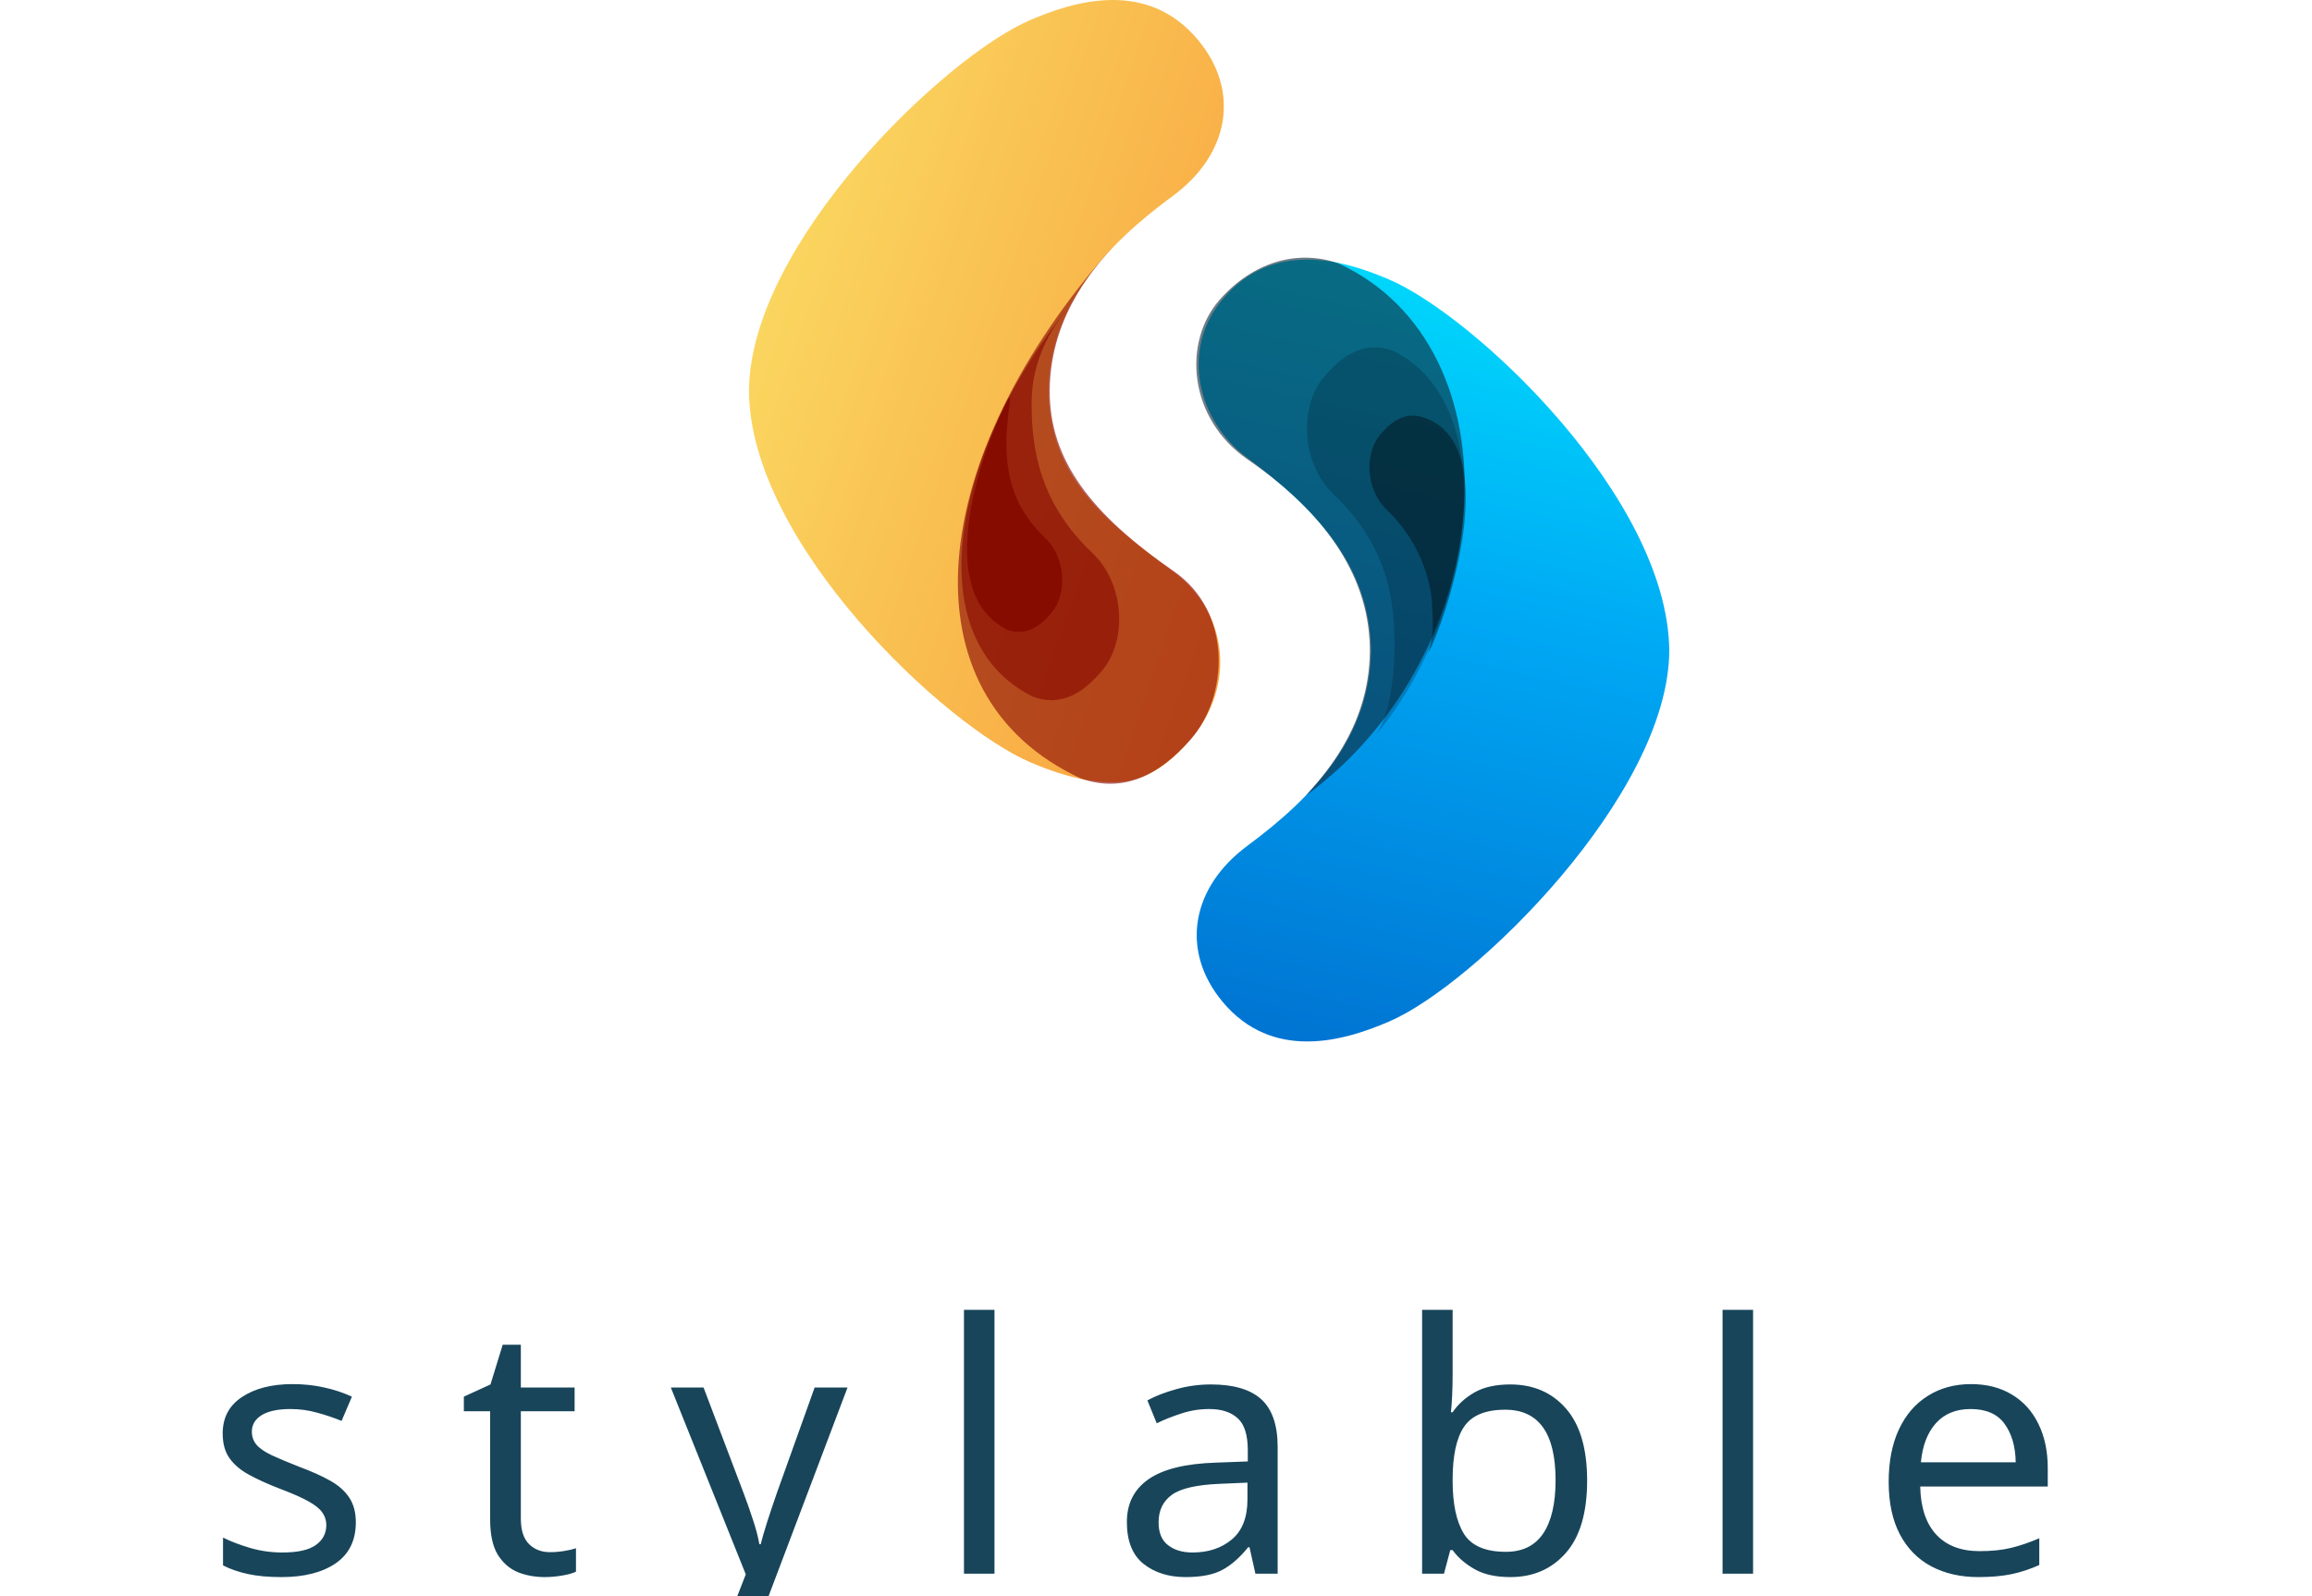
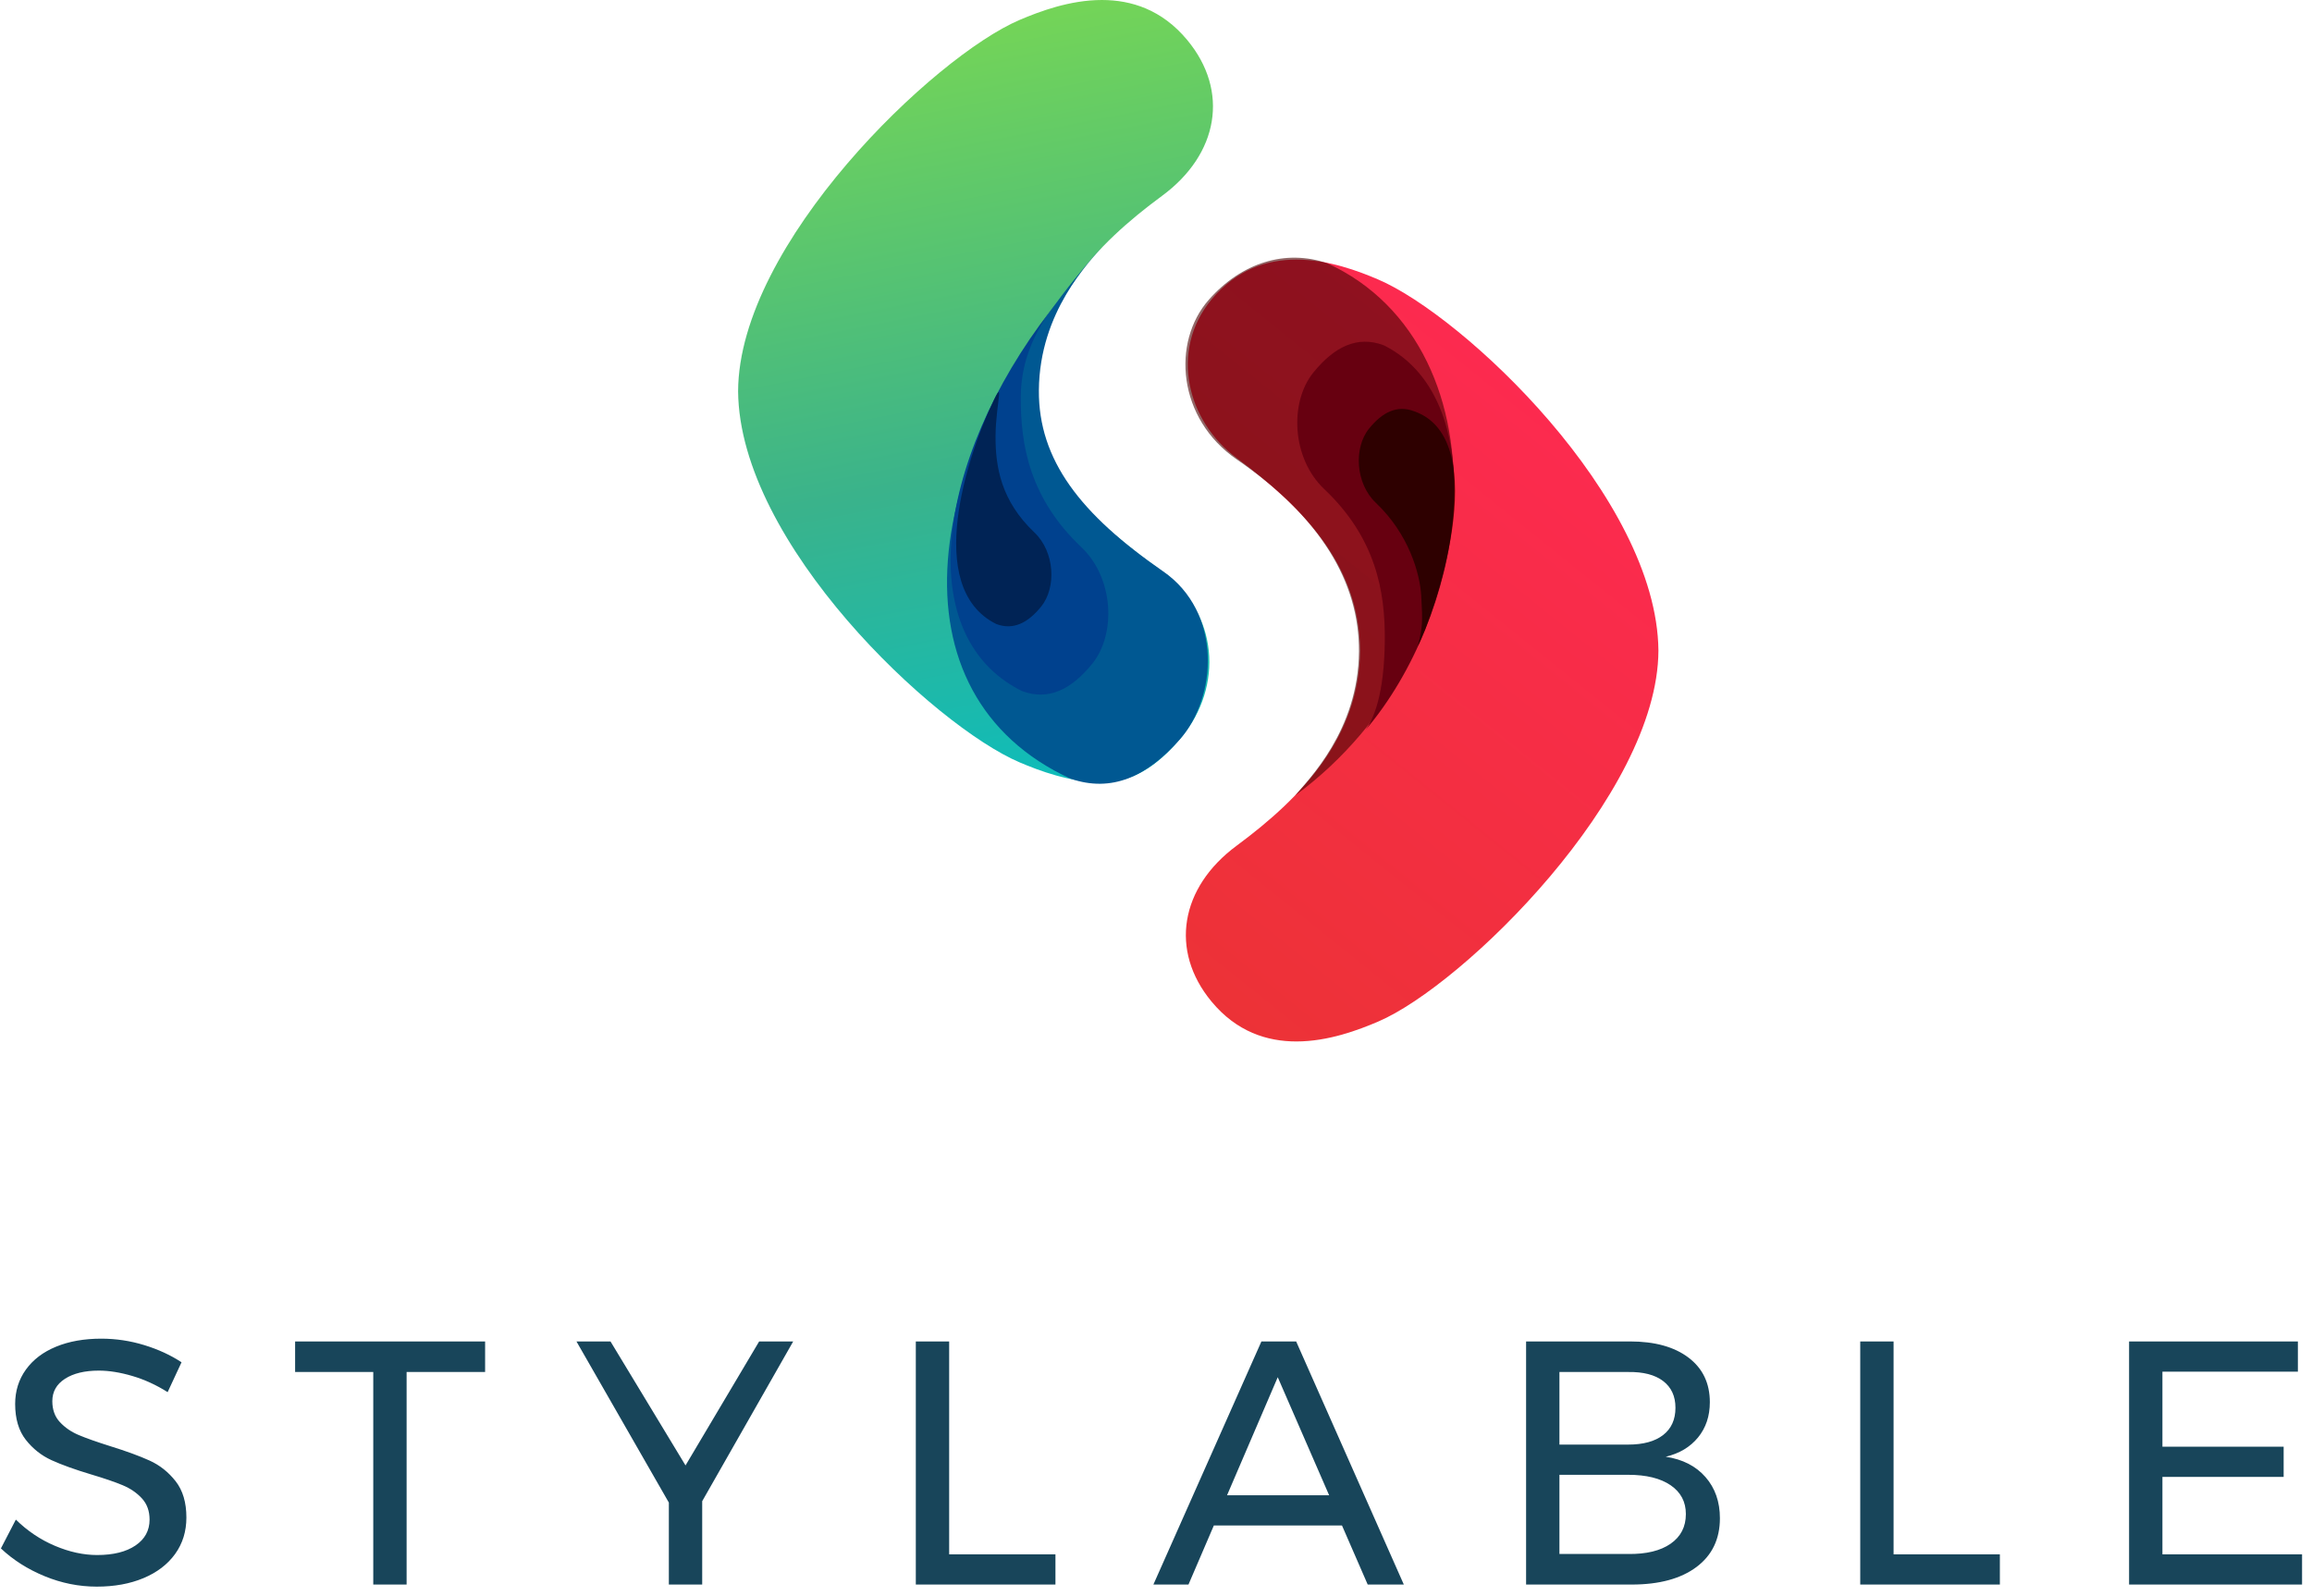
<svg xmlns="http://www.w3.org/2000/svg" width="213px" height="147px" viewBox="0 0 213 147" version="1.1">
  <defs>
-     <linearGradient x1="13.804%" y1="6.877%" x2="200.223%" y2="112.747%" id="linearGradient-1">
-       <stop stop-color="#FAD961" offset="0%" />
-       <stop stop-color="#F76E1E" offset="100%" />
-       <stop stop-color="#F76B1C" offset="100%" />
+     <linearGradient x1="66.548%" y1="-4.692%" x2="80.272%" y2="111.186%" id="linearGradient-1">
+       <stop stop-color="#7AD852" offset="0%" />
+       <stop stop-color="#3AB38B" offset="53.584%" />
+       <stop stop-color="#00BFC9" offset="100%" />
    </linearGradient>
-     <linearGradient x1="6.862%" y1="126.318%" x2="27.285%" y2="-18.451%" id="linearGradient-2">
-       <stop stop-color="#005CC2" offset="0%" />
-       <stop stop-color="#00A8F4" offset="59.908%" />
-       <stop stop-color="#00EBFF" offset="100%" />
+     <linearGradient x1="78.094%" y1="0.738%" x2="20.394%" y2="118.622%" id="linearGradient-2">
+       <stop stop-color="#FF2953" offset="0%" />
+       <stop stop-color="#EA3333" offset="100%" />
    </linearGradient>
  </defs>
  <g id="Page-1" stroke="none" stroke-width="1" fill="none" fill-rule="evenodd">
-     <g id="Sizes" transform="translate(-156, -265)">
-       <g id="96-logo-vertical-singleLine" transform="translate(156, 265)">
-         <g id="logo-st-copy-2" transform="translate(69, 0)">
-           <g id="Group-67" stroke-width="1">
+     <g id="Logo-2" transform="translate(-207, -13430)">
+       <g id="Group-4" transform="translate(80, 13191)">
+         <g id="96-logo-vertical-singleLine" transform="translate(126, 239)">
+           <g id="logo-st-copy-2" transform="translate(69, 0)">
            <g id="Group">
-               <path d="M25.946,1.832 C18.067,5.184 0.061,22.441 0,36.04 C0.106,50.098 18.067,66.896 25.946,70.249 C27.752,71.017 30.556,72.08 33.516,72.08 C36.216,72.08 38.502,70.748 40.828,67.95 C44.738,63.246 44.268,56.483 39.057,52.645 C32.821,48.055 27.718,43.935 27.612,36.04 C27.718,28.146 32.821,22.636 39.057,18.045 C44.268,14.207 45.283,8.386 41.373,3.682 C39.047,0.884 36.216,0 33.516,0 C30.555,0 27.752,1.063 25.946,1.832 Z" id="Fill-1" fill="url(#linearGradient-1)" />
-               <path d="M40.697,68.129 C44.155,64.196 44.584,56.393 39.157,52.645 C31.549,47.392 27.665,42.383 27.71,35.965 C27.762,28.687 32.394,24.13 33.548,22.71 C16.272,42.105 13.88,64.019 30.605,71.74 C34.431,73.07 37.709,71.528 40.697,68.129 Z" id="Fill-9" fill="#850100" opacity="0.6" />
-               <path d="M32.619,61.682 C34.839,58.954 34.627,53.782 31.63,50.943 C26.864,46.428 26.013,41.516 26.042,37.065 C26.075,32.017 29.049,28.856 29.79,27.871 C18.7,41.324 15.404,58.832 26.14,64.186 C28.597,65.109 30.701,64.039 32.619,61.682 Z" id="Fill-9" fill="#850600" opacity="0.6" />
-               <path d="M27.915,56.414 C29.331,54.673 29.196,51.372 27.284,49.561 C24.242,46.68 23.699,43.546 23.718,40.705 C23.739,37.483 24.76,34.703 23.082,38.424 C21.403,42.145 16.929,54.595 23.78,58.012 C25.348,58.601 26.691,57.918 27.915,56.414 Z" id="Fill-9" fill="#850B00" opacity="0.965" />
+               <g id="Group-3-Copy">
+                 <path d="M25.946,1.832 C18.067,5.184 0.061,22.441 0,36.04 C0.106,50.098 18.067,66.896 25.946,70.249 C27.752,71.017 30.556,72.08 33.516,72.08 C36.216,72.08 38.502,70.748 40.828,67.95 C44.738,63.246 44.268,56.483 39.057,52.645 C32.821,48.055 27.718,43.935 27.612,36.04 C27.718,28.146 32.821,22.636 39.057,18.045 C44.268,14.207 45.283,8.386 41.373,3.682 C39.047,0.884 36.216,0 33.516,0 C30.555,0 27.752,1.063 25.946,1.832 Z" id="Fill-1" fill="url(#linearGradient-1)" />
+                 <path d="M40.697,68.129 C44.155,64.196 44.584,56.393 39.157,52.645 C31.549,47.392 27.665,42.383 27.71,35.965 C27.762,28.687 32.394,24.13 33.548,22.71 C16.272,42.105 13.88,64.019 30.605,71.74 C34.431,73.07 37.709,71.528 40.697,68.129 Z" id="Fill-9" fill="#005892" />
+                 <path d="M32.619,61.166 C34.839,58.438 34.627,53.266 31.63,50.426 C26.864,45.912 26.013,41 26.042,36.549 C26.075,31.501 29.049,28.34 29.79,27.355 C18.7,40.807 15.404,58.316 26.14,63.67 C28.597,64.593 30.701,63.523 32.619,61.166 Z" id="Fill-9" fill="#00418E" />
+                 <path d="M27.915,55.898 C29.331,54.157 29.196,50.856 27.284,49.045 C24.242,46.164 23.699,43.029 23.718,40.189 C23.739,36.967 24.76,34.187 23.082,37.908 C21.403,41.629 16.929,54.079 23.78,57.496 C25.348,58.085 26.691,57.402 27.915,55.898 Z" id="Fill-9" fill="#002355" />
+               </g>
+               <g id="Group-4-Copy" transform="translate(41.21212, 23.74194)">
+                 <g id="Group-5">
+                   <path d="M10.22,72.218 C7.534,72.218 4.716,71.334 2.401,68.538 C-1.49,63.837 -0.473,58.019 4.712,54.184 C10.918,49.596 15.991,44.088 16.097,36.198 C15.991,28.308 10.912,23.068 4.712,18.456 C0.135,15.052 -1.49,8.559 2.401,3.858 C4.716,1.062 7.533,0.178 10.22,0.178 C13.167,0.178 15.957,1.241 17.755,2.009 C25.596,5.359 43.437,22.106 43.575,36.198 C43.531,49.481 25.596,67.037 17.755,70.387 C15.957,71.155 13.167,72.218 10.22,72.218 Z" id="Fill-1-Copy-6" fill="url(#linearGradient-2)" />
+                   <path d="M22.557,45.691 C26.033,41.758 25.444,34.699 19.988,30.951 C12.341,25.697 8.696,19.674 8.741,13.255 C8.793,5.977 13.449,1.42 14.609,-7.10542736e-15 C-3.436,13.255 -5.16,41.31 11.65,49.03 C15.497,50.36 19.554,49.089 22.557,45.691 Z" id="Fill-9" fill="#470000" opacity="0.6" style="mix-blend-mode: multiply;" transform="translate(12.36364, 24.77419) rotate(-180) translate(-12.36364, -24.77419) " />
+                   <path d="M23.285,40.696 C25.505,37.968 25.294,32.796 22.296,29.956 C17.53,25.442 16.679,20.53 16.709,16.079 C16.742,11.031 17.752,8.727 18.493,7.742 C9.467,18.35 6.516,38.077 16.806,43.2 C19.263,44.123 21.367,43.053 23.285,40.696 Z" id="Fill-9-Copy" fill="#670010" transform="translate(17.53804, 25.6359) rotate(-180) translate(-17.53804, -25.6359) " />
+                   <path d="M23.889,33.973 C25.306,32.232 25.171,28.932 23.258,27.12 C20.217,24.239 19.199,20.582 19.084,18.555 C18.944,16.054 18.96,15.699 19.399,13.935 C18.061,16.345 12.201,32.971 19.755,35.571 C21.322,36.16 22.665,35.477 23.889,33.973 Z" id="Fill-9-Copy-2" fill="#730000" style="mix-blend-mode: multiply;" transform="translate(20.40413, 24.85863) rotate(-180) translate(-20.40413, -24.85863) " />
+                 </g>
+               </g>
            </g>
-             <path d="M51.432,95.96 C48.746,95.96 45.928,95.076 43.613,92.28 C39.722,87.579 40.739,81.761 45.925,77.926 C52.131,73.338 57.203,67.83 57.309,59.94 C57.203,52.05 52.124,46.81 45.925,42.198 C41.348,38.794 39.722,32.301 43.613,27.6 C45.928,24.803 48.745,23.92 51.432,23.92 C54.379,23.92 57.169,24.983 58.967,25.75 C66.808,29.101 84.649,45.848 84.787,59.94 C84.743,73.223 66.808,90.779 58.967,94.129 C57.169,94.897 54.379,95.96 51.432,95.96 Z" id="Fill-1-Copy-6" fill="url(#linearGradient-2)" />
          </g>
-           <path d="M63.77,69.433 C67.245,65.499 66.656,58.44 61.2,54.692 C53.554,49.439 49.908,43.416 49.954,36.997 C50.006,29.719 54.661,25.162 55.821,23.742 C37.776,36.997 36.052,65.052 52.863,72.772 C56.709,74.102 60.766,72.831 63.77,69.433 Z" id="Fill-9" fill="#0D2434" opacity="0.6" transform="translate(53.57576, 48.51613) rotate(-180) translate(-53.57576, -48.51613) " />
-           <g id="Group-2" stroke-width="1" transform="translate(58.72727, 50.06452) rotate(-180) translate(-58.72727, -50.06452) translate(51, 32)">
-             <path d="M13.558,33.295 C15.778,30.567 15.567,25.395 12.569,22.555 C7.803,18.041 6.952,13.129 6.982,8.678 C7.015,3.63 8.025,1.326 8.766,0.341 C-0.26,10.949 -3.211,30.676 7.079,35.799 C9.536,36.722 11.64,35.652 13.558,33.295 Z" id="Fill-9-Copy" fill-opacity="0.407" fill="#001829" opacity="0.61" />
-             <path d="M8.339,28.027 C9.756,26.286 9.621,22.985 7.708,21.174 C4.667,18.293 3.648,14.636 3.534,12.608 C3.394,10.108 3.41,9.753 3.849,7.989 C2.511,10.398 -3.349,27.025 4.205,29.625 C5.772,30.214 7.115,29.531 8.339,28.027 Z" id="Fill-9-Copy-2" fill="#000000" opacity="0.385" />
-           </g>
+           <path d="M13.196,126.784 C12.076,126.453 11.047,126.288 10.108,126.288 C8.807,126.288 7.767,126.539 6.988,127.04 C6.209,127.541 5.82,128.229 5.82,129.104 C5.82,129.893 6.055,130.539 6.524,131.04 C6.993,131.541 7.569,131.936 8.252,132.224 C8.935,132.512 9.884,132.848 11.1,133.232 C12.615,133.701 13.841,134.149 14.78,134.576 C15.719,135.003 16.519,135.637 17.18,136.48 C17.841,137.323 18.172,138.437 18.172,139.824 C18.172,141.104 17.825,142.224 17.132,143.184 C16.439,144.144 15.468,144.885 14.22,145.408 C12.972,145.931 11.537,146.192 9.916,146.192 C8.273,146.192 6.673,145.872 5.116,145.232 C3.559,144.592 2.215,143.739 1.084,142.672 L2.46,140.016 C3.527,141.061 4.727,141.867 6.06,142.432 C7.393,142.997 8.689,143.28 9.948,143.28 C11.441,143.28 12.62,142.987 13.484,142.4 C14.348,141.813 14.78,141.019 14.78,140.016 C14.78,139.227 14.545,138.576 14.076,138.064 C13.607,137.552 13.015,137.147 12.3,136.848 C11.585,136.549 10.62,136.219 9.404,135.856 C7.911,135.408 6.695,134.971 5.756,134.544 C4.817,134.117 4.023,133.488 3.372,132.656 C2.721,131.824 2.396,130.725 2.396,129.36 C2.396,128.165 2.727,127.109 3.388,126.192 C4.049,125.275 4.977,124.571 6.172,124.08 C7.367,123.589 8.753,123.344 10.332,123.344 C11.676,123.344 12.993,123.541 14.284,123.936 C15.575,124.331 16.721,124.859 17.724,125.52 L16.444,128.272 C15.399,127.611 14.316,127.115 13.196,126.784 Z M28.188,123.6 L45.692,123.6 L45.692,126.416 L38.46,126.416 L38.46,146 L35.388,146 L35.388,126.416 L28.188,126.416 L28.188,123.6 Z M74.076,123.6 L65.692,138.32 L65.692,146 L62.62,146 L62.62,138.448 L54.108,123.6 L57.244,123.6 L64.156,135.024 L70.94,123.6 L74.076,123.6 Z M85.372,123.6 L88.444,123.6 L88.444,143.216 L98.236,143.216 L98.236,146 L85.372,146 L85.372,123.6 Z M127.004,146 L124.636,140.56 L112.828,140.56 L110.492,146 L107.26,146 L117.212,123.6 L120.412,123.6 L130.332,146 L127.004,146 Z M114.044,137.776 L123.452,137.776 L118.716,126.896 L114.044,137.776 Z M156.556,125.088 C157.868,126.08 158.524,127.451 158.524,129.2 C158.524,130.48 158.161,131.563 157.436,132.448 C156.711,133.333 155.719,133.925 154.46,134.224 C156.017,134.459 157.239,135.083 158.124,136.096 C159.009,137.109 159.452,138.373 159.452,139.888 C159.452,141.808 158.732,143.307 157.292,144.384 C155.852,145.461 153.863,146 151.324,146 L141.596,146 L141.596,123.6 L151.164,123.6 C153.447,123.6 155.244,124.096 156.556,125.088 Z M154.22,132.224 C154.977,131.637 155.356,130.8 155.356,129.712 C155.356,128.645 154.977,127.824 154.22,127.248 C153.463,126.672 152.391,126.395 151.004,126.416 L144.668,126.416 L144.668,133.104 L151.004,133.104 C152.391,133.104 153.463,132.811 154.22,132.224 Z M154.908,142.24 C155.847,141.589 156.316,140.677 156.316,139.504 C156.316,138.373 155.847,137.488 154.908,136.848 C153.969,136.208 152.668,135.888 151.004,135.888 L144.668,135.888 L144.668,143.184 L151.004,143.184 C152.668,143.205 153.969,142.891 154.908,142.24 Z M172.38,123.6 L175.452,123.6 L175.452,143.216 L185.244,143.216 L185.244,146 L172.38,146 L172.38,123.6 Z M197.148,123.6 L212.7,123.6 L212.7,126.384 L200.22,126.384 L200.22,133.296 L211.388,133.296 L211.388,136.08 L200.22,136.08 L200.22,143.216 L213.084,143.216 L213.084,146 L197.148,146 L197.148,123.6 Z" id="stylable" fill="#18455A" />
        </g>
-         <text id="stylable" font-family="Montserrat-Regular, Montserrat" font-size="32" font-weight="normal" line-spacing="41" letter-spacing="8" fill="#18455A">
-           <tspan x="18.892" y="145">stylable</tspan>
-         </text>
      </g>
    </g>
  </g>
</svg>
